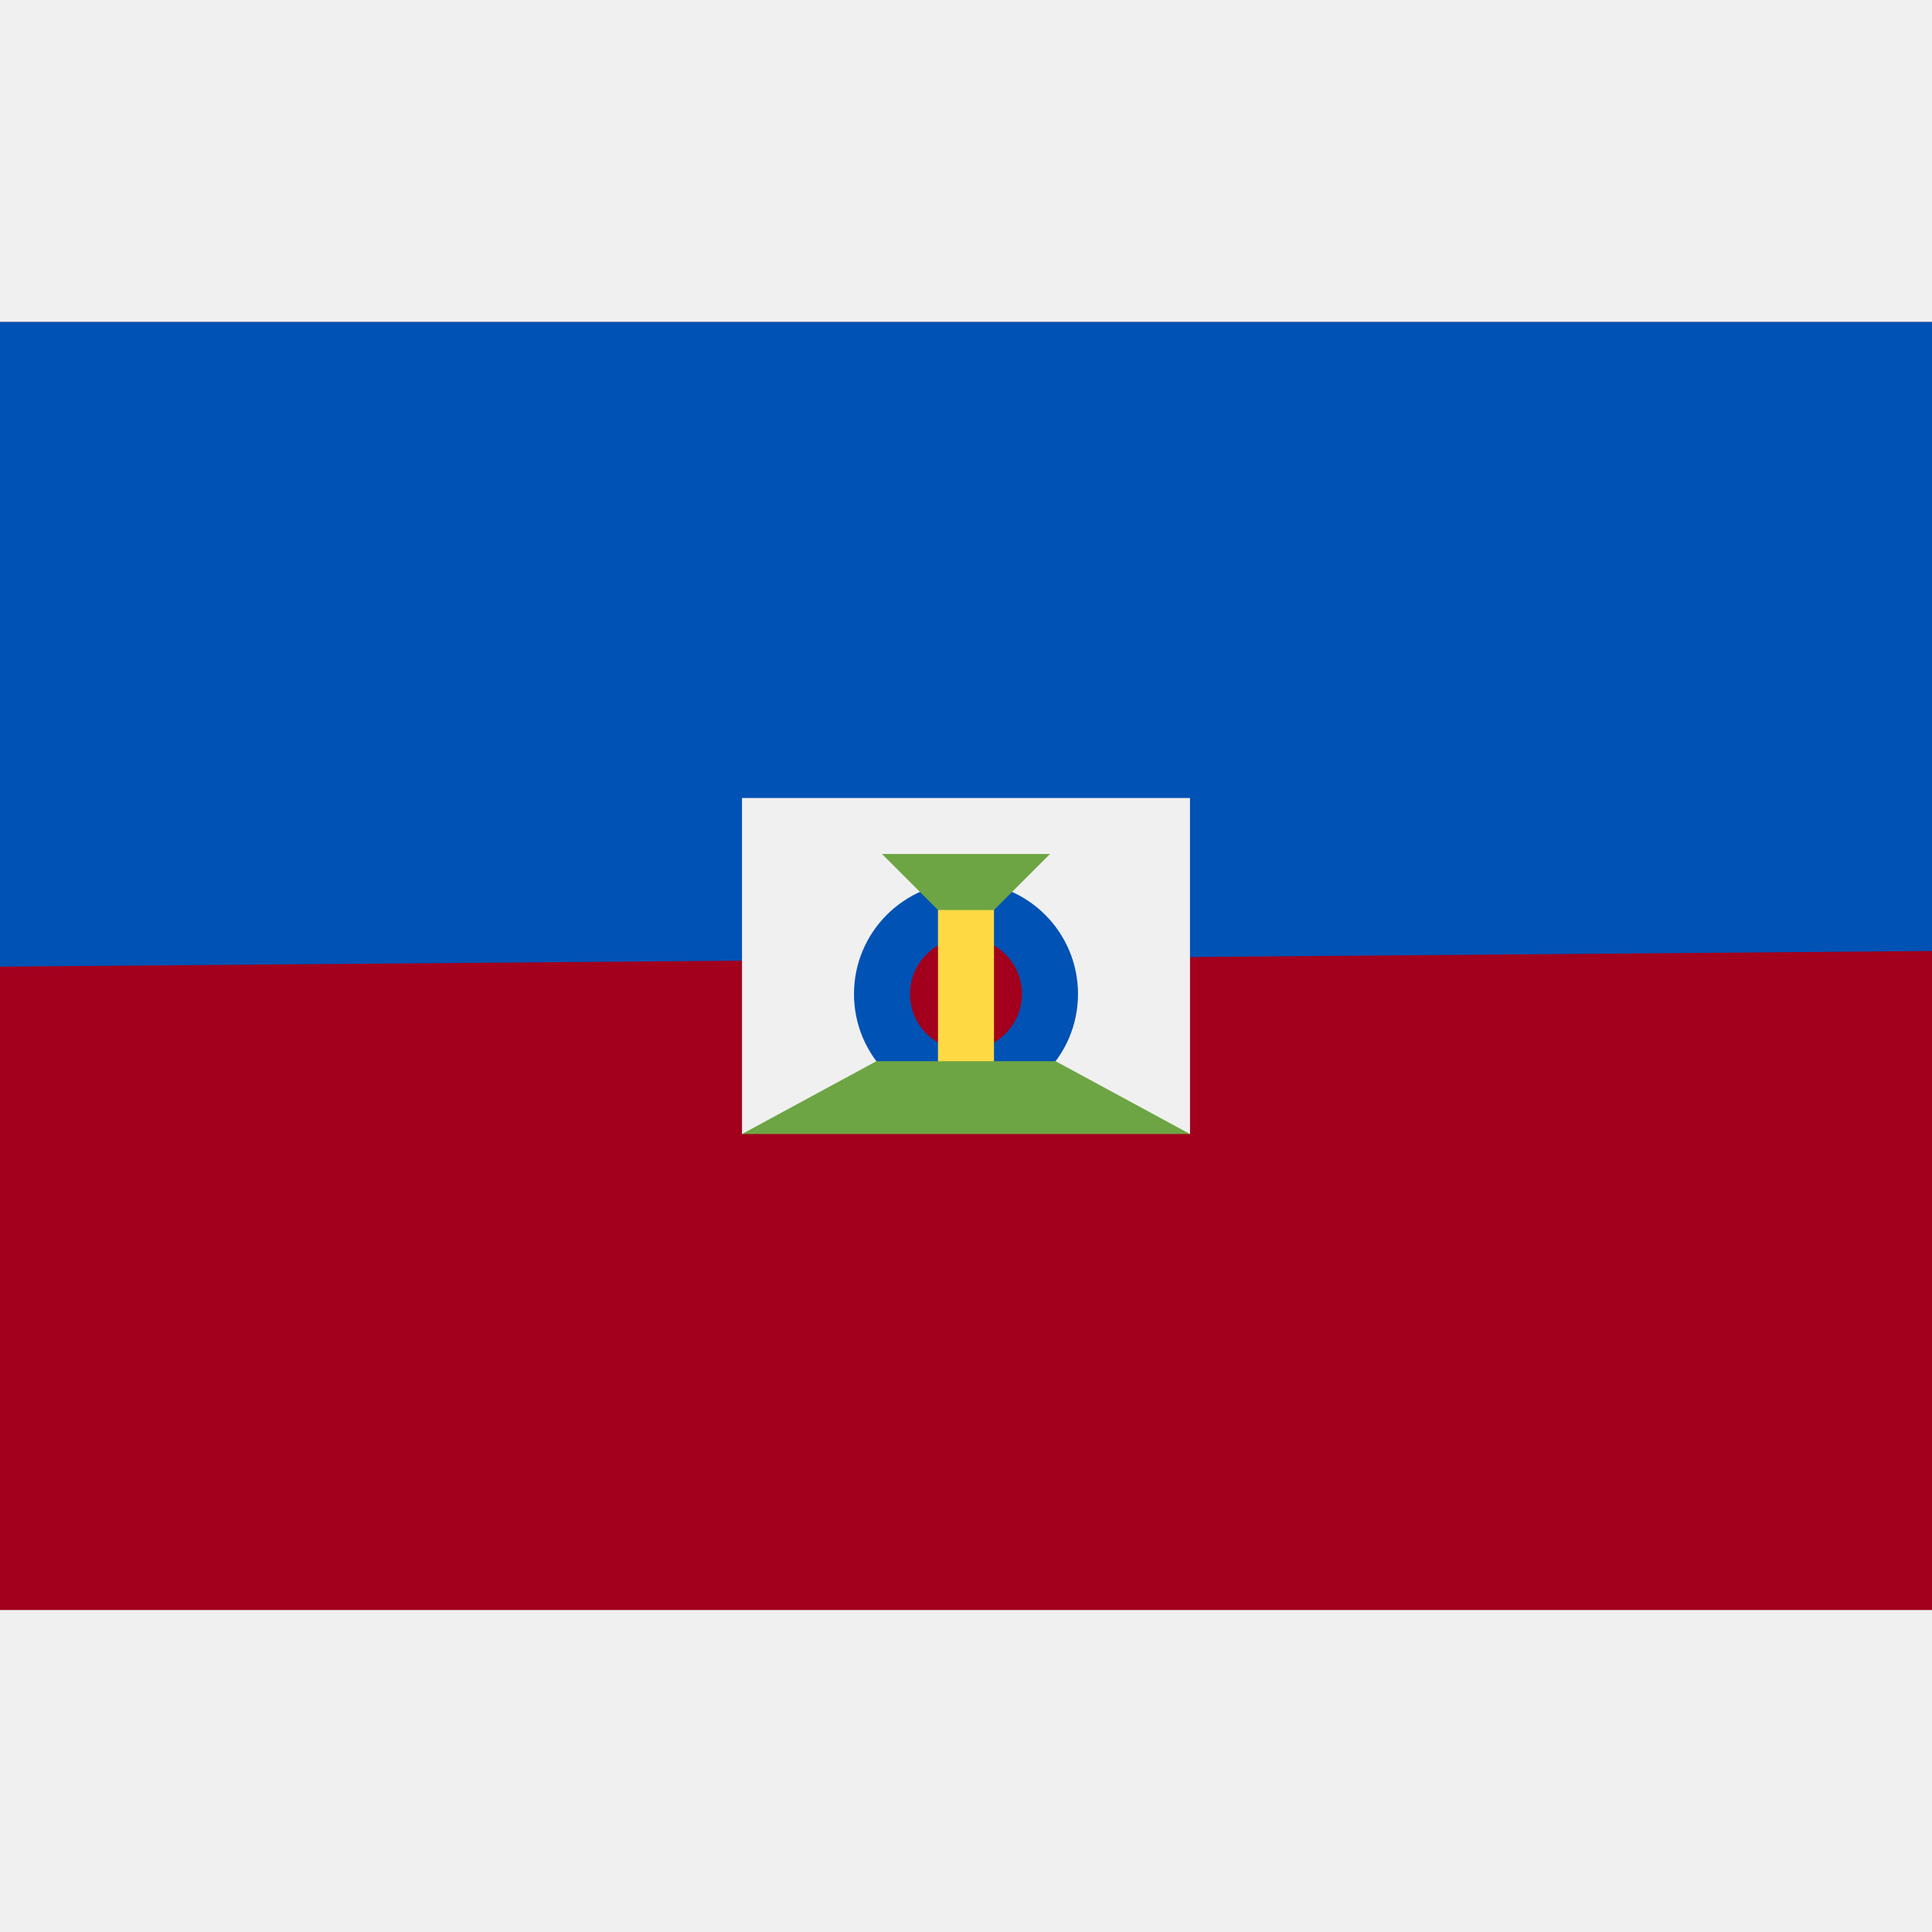
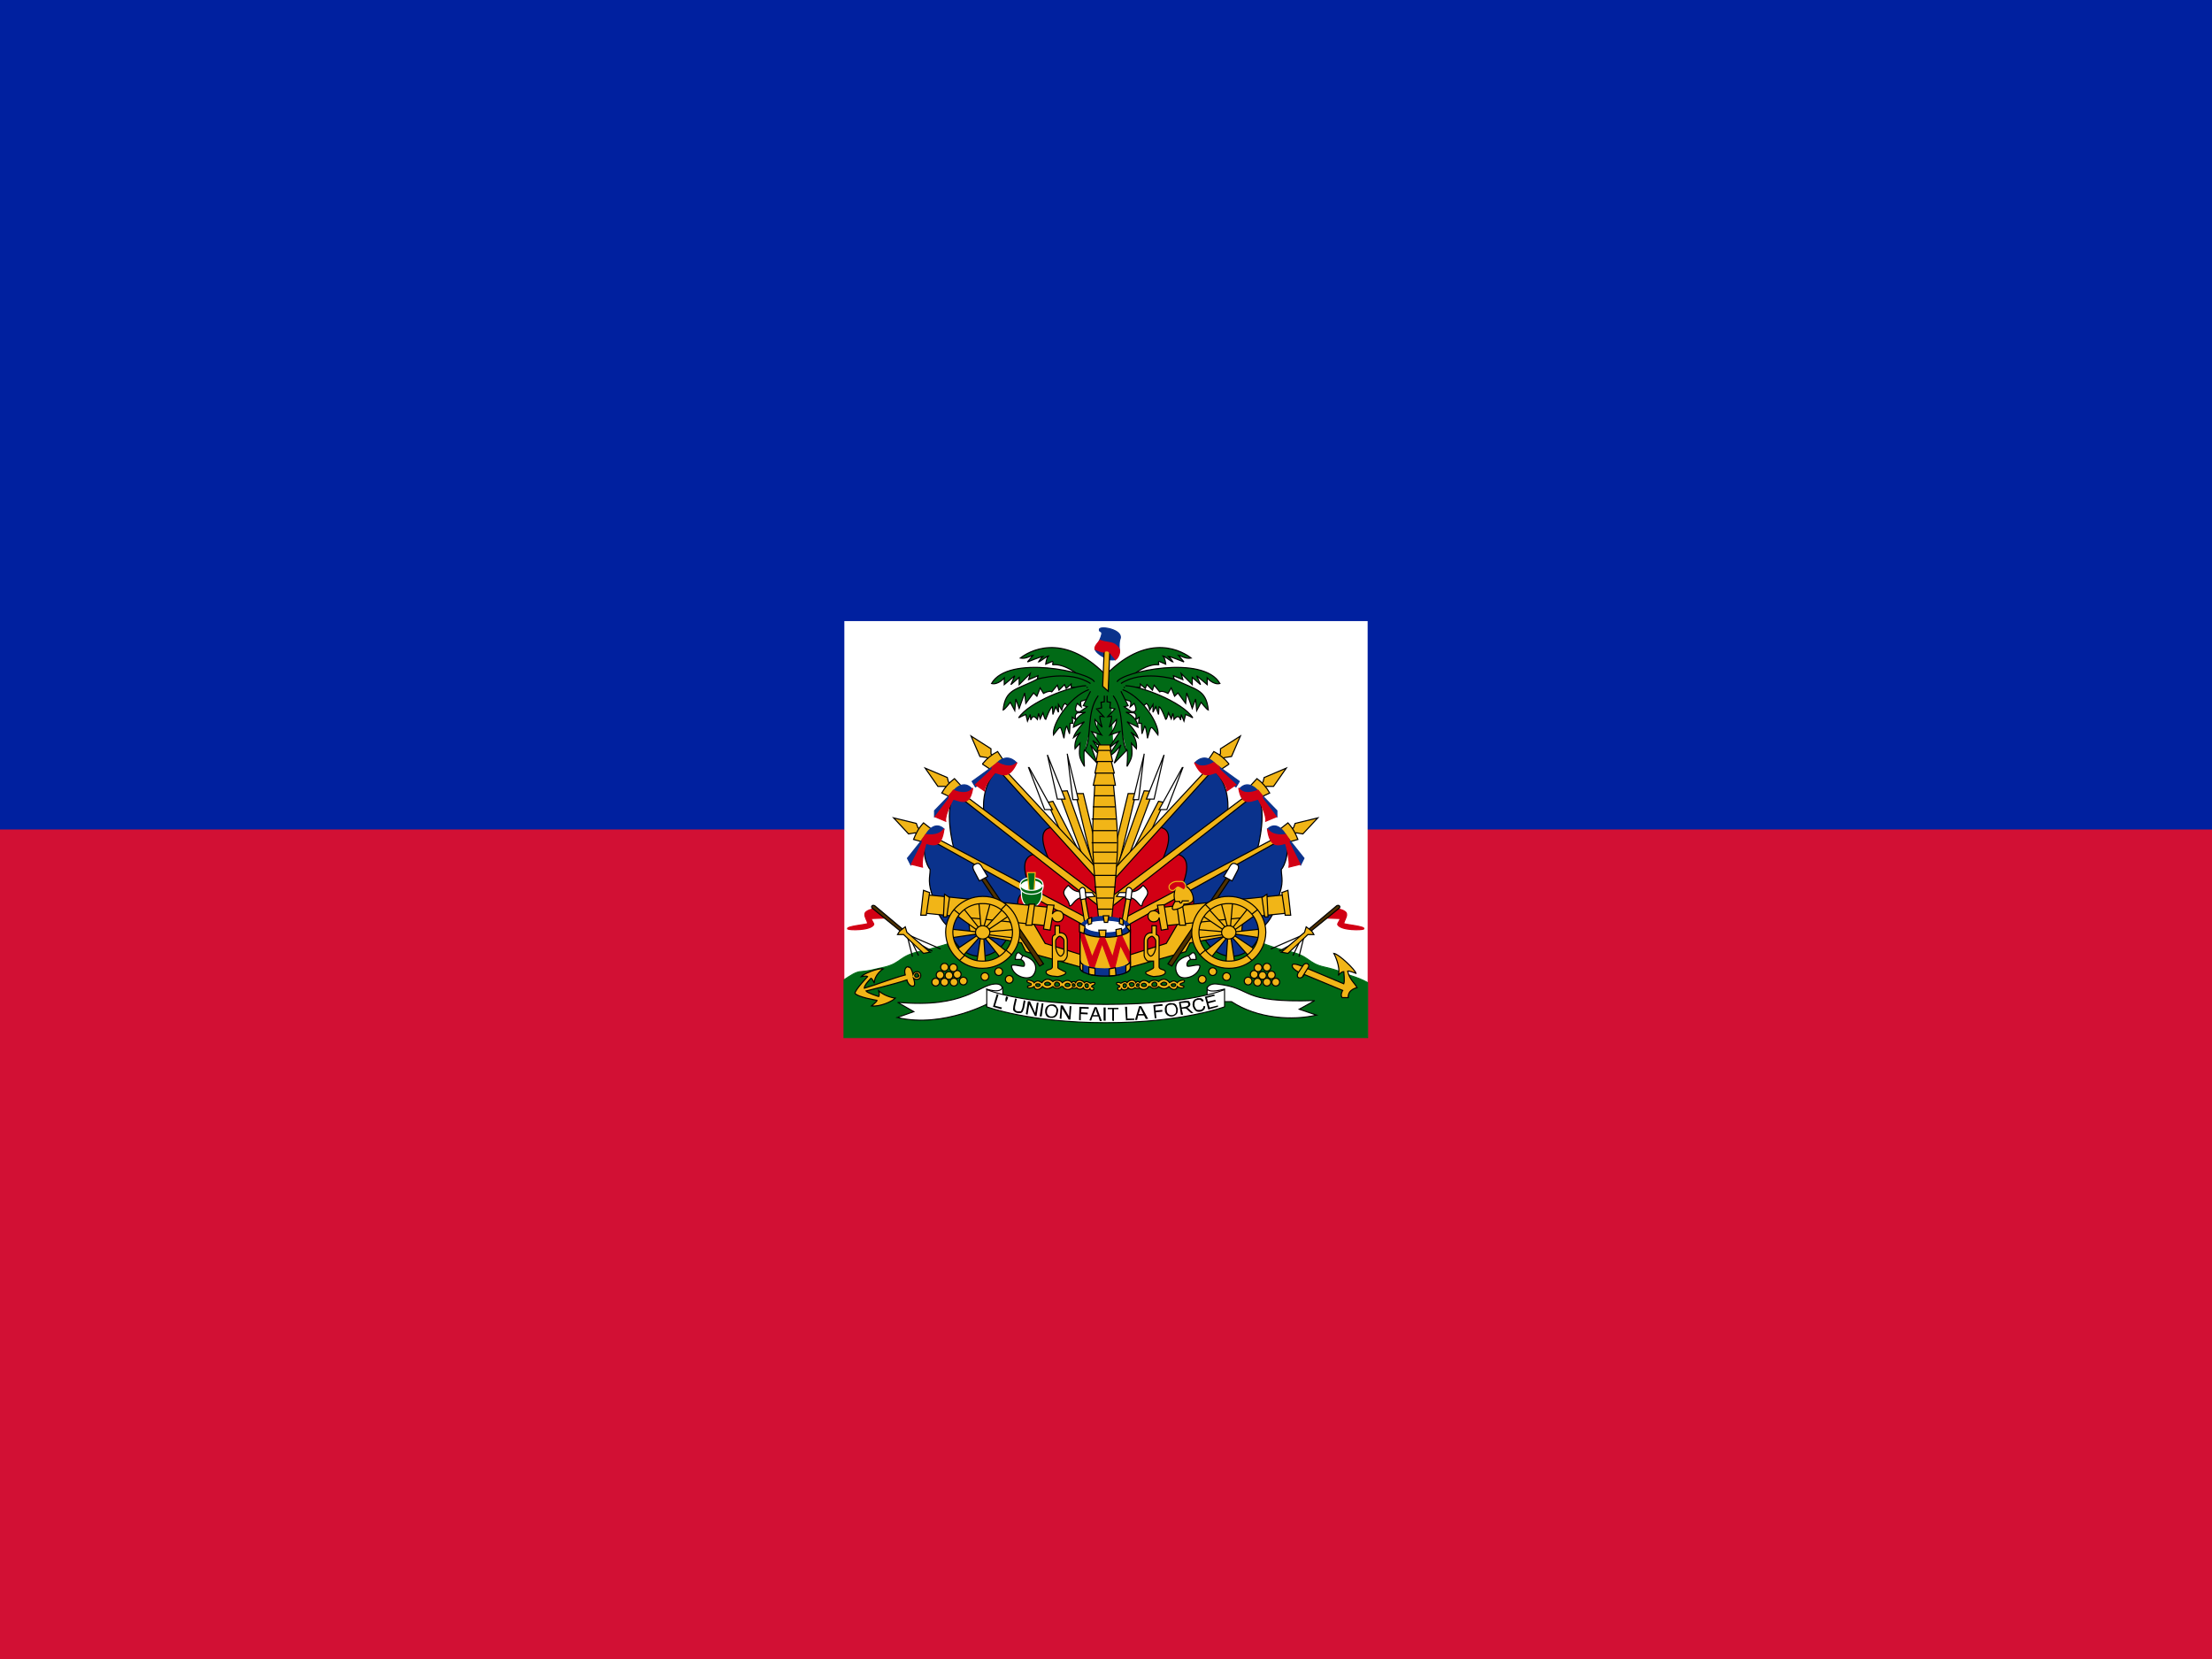
- <svg xmlns="http://www.w3.org/2000/svg" version="1.1" id="Capa_1" x="0px" y="0px" viewBox="0 0 512 512" style="enable-background:new 0 0 512 512;" xml:space="preserve">
-   <rect y="85.34" style="fill:#A2001D;" width="512" height="341.326" />
-   <polygon style="fill:#0052B4;" points="512,85.334 512,252.024 0,256.175 0,85.334 " />
-   <polygon style="fill:#F0F0F0;" points="315.362,300.525 256,293.104 196.638,300.525 196.638,211.481 315.362,211.481 " />
-   <circle style="fill:#0052B4;" cx="256" cy="263.427" r="29.682" />
-   <circle style="fill:#A2001D;" cx="256" cy="263.427" r="14.84" />
-   <polygon style="fill:#6DA544;" points="233.739,226.321 278.261,226.321 256,248.582 " />
-   <rect x="248.576" y="241.166" style="fill:#FFDA44;" width="14.84" height="44.522" />
-   <polygon style="fill:#6DA544;" points="279.746,281.232 232.254,281.232 196.638,300.525 315.362,300.525 " />
+ <svg xmlns="http://www.w3.org/2000/svg" xmlns:xlink="http://www.w3.org/1999/xlink" id="flag-icons-ht" viewBox="0 0 640 480">
+   <path fill="#d21034" d="M0 0h640v480H0z" />
+   <path fill="#00209f" d="M0 0h640v240H0z" />
+   <g fill="#f1b517" stroke="#000" stroke-width=".2">
+     <path fill="#fff" stroke="none" d="M244.3 179.7h151.4v120.5H244.3z" />
+     <path fill="#016a16" stroke="#016a16" stroke-width=".3" d="m350.5 266.8-31 1-30.7.3s-15.8 5.8-22.3 7.1c-6.4 1.3-5.6 3.4-10.5 4.6-4 .9-4.5 1.1-6.8 1.3-1.5 0-3.2 1.2-5 2.4v16.7h151.5v-15.9c-1.6-.9-3.2-1.5-4.8-2-2.2-.8-3.7-1.6-7.7-2.5-5-1.1-4.2-3.3-10.6-4.6-6.5-1.3-22.1-8.4-22.1-8.4z" />
+     <g transform="translate(-80)scale(1.6)">
+       <g id="ht-a">
+         <path d="M244.5 143.5h1.4l2.6 10.7-.6 3.4z" />
+         <path fill="#fff" d="m243 136.3 1 8.3h1l-2-8.2z" />
+         <path d="m245.7 154.6-4.3-11.5 1.6-.1 5 14z" />
+         <path fill="#fff" d="m239.4 136.5 1.8 8h1.4z" />
+         <path d="m241.9 150.6-2.5-5.5 1-.2 4.7 9z" />
+         <path fill="#fff" d="m236 138.8 2.9 7.6h1.4l-4.2-7.6z" />
+         <path fill="#0a328c" d="m242.3 151.4-11.5-12.5c-3.6 2.8-2.9 8-2.9 8l13 10.2z" />
+         <path fill="#d20014" d="m248.9 158.2-8.5-8.6c-3.6.2-.8 5.5-.6 6.2l9 7.7z" />
+         <path d="M248.1 156.8 230.6 138l-.7.5 18.6 20.6zm-18.5-20-.4-.5v-.9l-3.6-2.3 1.6 3.7 1.3.2.3.4z" />
+         <path d="M227.7 138.1a8.4 8.4 0 0 1 2.7-2.2l1 1.5-2.2 1.8-1.5-1z" />
+         <path fill="#0a328c" stroke="#0a328c" d="m225.8 141.3.6 1c.4-.1 4-3.5 4-3.5h2.7l.7-.9c-2-2-3.7.3-3.7.3z" />
+         <path fill="#d20014" stroke="#d20014" d="M228 143c0-1 1.8-3.2 2-3.3 1.3.4 2.5 1.2 3.9-1.8-1.2 1.4-3.5 0-3.5 0l-1 .8v.4l-3 2.8z" />
+         <path fill="#0a328c" d="m237.3 154.7-14.4-11.4c-2.5 2.5-.4 10.2-.4 10.2l14 7.6.7-6.4z" />
+         <path fill="#d20014" d="m249.2 164-11.9-9.6c-4 .6-.8 6.5-.6 7.2l12.5 6.8z" />
+         <path d="m248.7 162-25.6-19.2-.5.6 26.8 21zm-26.8-20.2-.4-.4-.2-.8-4-1.7 2.3 3.3h1.3l.4.4z" />
+         <path d="M220.3 143.4a8.2 8.2 0 0 1 2.3-2.6l1.2 1.3-1.8 2.1z" />
+         <path fill="#0a328c" stroke="#0a328c" d="M219 146.6v1.1c.4-.2 3.7-3.7 3.7-3.7l2.5-.5.6-.8c-1.8-2.1-3.7.7-3.7.7z" />
+         <path fill="#d20014" stroke="#d20014" d="M221 148.5c-.2-1 1.2-3.8 1.4-4 1.6.5 3 1.2 3.5-2-1 1.6-3.5.4-3.5.4l-.8 1v.5l-2.5 3.3z" />
+         <path fill="#0a328c" d="M236.2 161.7a2783.3 2783.3 0 0 1-18.5-10.5c-1.3 2.3-.1 5.5.5 6 0 1.5-.6 2.3.7 5.5.4 2 1.3 3.9 2.7 5 1.6 6.4 8.2 6.9 10.7 1.6z" />
+         <path fill="#d20014" d="m248.3 168.5-12.5-7.3c-4 .5 0 8 .3 8.7l12.2 4.3z" />
+         <path d="m246.2 165.8-28.3-15-.5.6 30 16.7zM216.5 150l-.5-.3-.3-.8-4.1-1 2.7 2.9 1.2-.2.6.3z" />
+         <path d="M215.2 151.8c.4-1 .8-1.9 1.8-3l1.4 1.1-1.4 2.4z" />
+         <path fill="#0a328c" stroke="#0a328c" d="m214.1 155.2.6 1.2 3-4.6 2.5-.9.5-1c-2-1.8-3.5 1.4-3.5 1.4z" />
+         <path fill="#d20014" stroke="#d20014" d="M216.8 156.8c-.2-1 .5-4.2.7-4.3 1.5.5 2.8.6 3.2-2.6-1 1.5-3.3 1-3.3 1l-.7 1 .1.4-2 4z" />
+       </g>
+       <use xlink:href="#ht-a" width="100%" height="100%" transform="matrix(-1 0 0 1 499.9 0)" />
+     </g>
+     <g transform="translate(-80)scale(1.6)">
+       <path fill="#016a16" stroke="#016a16" d="m248.8 125.6-.5 9h2.9l-.4-9 3-.3-.3-3.6-7.5.3v3.2z" />
+       <g id="ht-b" fill="#016a16">
+         <path d="M249.8 121.9c-7.8-7.8-13.9-4-15.3-2.9 1 .2 1.8-.4 2.3-.5l-1 1.2s2.5-1 2.8-1c-.4.3-.8 1-.8 1 .2 0 1.6-1.1 1.8-1.1-.4.4-.5 1.5-.5 1.5l1.2-.5c.3.2-.1.6.1.6 2-.2 4.7 1.7 5 2.3" />
+         <path d="M247.9 123.3c-.8-1.8-15.6-5-18.6.3 1.2.3 2.3-1 2.3-1v1.2l1.9-1.6-.7 1.6 1.5-1.3v1.3l2-2-.3 1.1 1.7-.7-.2 1" />
+         <path d="M247.2 123.6c-3.8-2.5-9.6-.8-9.6-.8-3.8 2-5.8 1.7-6.2 5.6.3-.1 1.3-1.4 1.3-1.4l.8 1.5.2-2.1.6 1.7 1-2.8.2 1.9 1.4-1.9.6.6.6-1.5.6 1s1-.6 1.5-.3l1-1.2.3.9 1-1 .3.7.9-.8v.6h3" />
+         <path d="M246.4 124c-2.7 0-10.3 2.9-12.2 5.8a13.3 13.3 0 0 1 1.3-.6l.3 1.2.5-1.2.1 1c.3-.8.6-.8 1.2-.1l.2-1.1.3 1 .5-1.1s.3 1.2.5 1.2c0 0 .8-2.2 1.2-2.3l.1 1.4.5-1.4.5 1v-1.4l.6 1s.2-1 .6-1.2l.8.7 3.4-2.5" />
+         <path d="M246.9 124.7c-3.5 1.3-6.7 6.2-6.4 8.2 1.5-2 1.2-1.7 1.9.6 0 0 .2-2 .5-2.2l.5 1.4.1-1.9h.5l-.1-1.1.7.5c-.2-.7-.3-.9.4-1.5 0 0-1 .1-.2-1.5l.7.6s-.2-.7 0-1l2.6-.8" />
+         <path d="m247.2 125-1.3 2.6.7.2-1.6 1.1 1.3-.1s-2 .7-2.2 2.7l2-1s-1.7 1.8-2 2.9l1.3-1s-1.2 1.2-1 3l.9-1c-.2 2.3-.2 2.5.8 4.2 0 0-.2-2.6 0-3l2.3 2.4-1.2-3.3s1.4 2 2.2 1.9l-1.8-2.7 1.8 1.4-2-3 1.8.6s-1.3-1.7-1.2-2.8l1.3 1.4s-.5-1.5-.4-2l.7.1-1.3-1.4.9-.2-.1-1 .6-.1v-1.1m-1.1 0c-2.2 3-1.1 7.5-2.4 9.9" />
+       </g>
+       <use xlink:href="#ht-b" width="100%" height="100%" transform="matrix(-1 0 0 1 499.9 0)" />
+       <path d="M251 166.5s1.1-10 1.1-14.2c0-3.4-.8-10.8-.8-10.8H248s-.5 7.4-.4 10.8c0 4.2 1.1 14.2 1.1 14.2z" />
+       <path d="M247.7 142h4l-.5-2.7h-2.9z" />
+       <path d="M248 139.8h3.5l-.7-2.7h-2.2z" />
+       <path d="M248.2 137.7h3l-.6-2.7h-1.9z" />
+       <path d="M250.7 134.7h-2l-.3 1h2.5zm.4 29.7h-2.6m2.8-2h-3m3.4-2h-3.8m4-2.1h-4m4-2.2h-4.1m4.2-2h-4.4m4.4-1.7h-4.6m4.6-2.2h-4.6m4.5-2.1h-4.5m4.3-2.2h-4.1m3.9-2h-3.7" />
+       <path fill="#0a328c" stroke="#0a328c" d="M250 119c-.8-.3-2.3-1.3-1.9-1.9l.7-1.2c1-2.2 0-1.4 0-2-.2-.8 3.8-.2 3.8 1.3 0 .5-.3.2-.2 2.6l-.8 1.5a3.5 3.5 0 0 1-1.7-.2z" />
+       <path d="m250.4 125-1-.9.3-7.1 1 .3-.3 7.6z" />
+       <path fill="#d20014" stroke="#d20014" d="M251.7 119.3c.6-.4 1-1.5.6-2.1-1-1.3-1.7-.8-3.4-1.4-.3.4-1 1-.9 1.6 2.3 1 1.4.2 2.2.3.4 0 .6.5 1.5 1.5z" />
+     </g>
+     <g transform="translate(-80)scale(1.6)">
+       <use xlink:href="#ht-c" width="100%" height="100%" transform="matrix(1 0 0 -1 0 320.4)" />
+       <path fill="#016a16" stroke="#fff" stroke-linecap="round" d="M238.4 161.8c0 1.2-.9 2.3-1.9 2.3s-1.8-1-1.8-2.4v-1.2h3.7z" />
+       <ellipse cx="236.5" cy="160.1" fill="#fff" stroke="none" rx="1.8" ry=".9" />
+       <path fill="#016a16" stroke="#f1b517" d="m236.1 161-.3-3.2h1.4l-.2 3.3h-.9z" />
+       <path id="ht-c" fill="#016a16" stroke="#fff" stroke-linecap="round" d="M238.5 160.1c-.2.5-1 .9-2 .9s-1.7-.4-2-.9a.8.8 0 0 0 0 .4c0 .7.9 1.2 2 1.2 1.2 0 2.1-.5 2.1-1.2a.8.8 0 0 0 0-.4z" />
+       <g id="ht-d">
+         <path d="m246 172.8-7-2.2-3.1-5.3-10.9-.5.4 4 9.3 1.7.8 1.6 10.7 3z" />
+         <path fill="#503200" d="m238.7 174.3-11.2-16.5-.5.5 11 16.4z" />
+         <path fill="#fff" d="m228.6 158.5-1.2-2c-.3-.4-.6-.5-1.1-.2-.5.2-.4.7-.2 1.1l1 1.9z" />
+         <path d="m240 164.1-22.5-2.3-.6 3.3 22.4 2.3z" />
+         <path d="m217 161-.5 4.5h1l.6-4.1zm3.8.7-.2 4.1h.6l.5-3.5zm15.3 1.8-.6 3.8h1.1l.5-3.8zm3.3.1-.7 4.4 1.2.2.4-2.3c0 .5.5.8 1 .8.6 0 1-.5 1-1 0-.6-.4-1-1-1a1 1 0 0 0-1 .6l.3-1.6zm-8 .7-3.2 3.5.4.4 4-2.7zM224 173l3.1-3.5-.3-.4-4 2.7zm8.1-.9-3.7-2.9-.4.3 3 3.8zm-9.3-6.7 3.9 2.8.4-.3-3-3.8zm4.2-2.3.4 4.6h.5l1.2-4.5zm1.2 11-.3-4.5h-.6l-.7 4.6zm5.1-6-4.8.4v.5l4.8.6zm-11.4 1.5 4.7-.7v-.4l-4.8-.5v1.6z" />
+         <ellipse cx="227.7" cy="168.6" rx="1.3" ry="1.2" />
+         <path fill-rule="evenodd" stroke-linecap="round" d="M234.4 168.6c0 3.5-3 6.5-6.7 6.5a6.6 6.6 0 0 1-6.7-6.5c0-3.6 3-6.5 6.7-6.5a6.6 6.6 0 0 1 6.7 6.5zm-1.3 0a5.3 5.3 0 0 1-5.4 5.2 5.3 5.3 0 0 1-5.4-5.3 5.3 5.3 0 0 1 5.4-5.1 5.3 5.3 0 0 1 5.4 5.2z" />
+         <path d="m223.5 165.3-1-.8m8.5 0 1-1m1 9.2-1.1-.9m-8.4 1.9 1-1m21.7-10.6 1.1 6-.9.4-1-6.3z" />
+         <path fill="#fff" d="M245.6 161.4c-.5-.3-1.2.1-2.4-1.3-1.9 1.7 0 2 .2 3.7.5.2.9-1.4 2.3-1.5l2.3-.2-.5-.7z" />
+         <path fill="#fff" d="m246.4 162.5-.2-1.7c-.3-.7-1-.1-1 .2l.2 1.7z" />
+         <path fill-rule="evenodd" d="M240.8 167.4v1.6c-.6.2-.5.6-.5 1.2v4.7c-.1.4-.7.4-1 .6-.3.3-.2.8 1 1l1 .1c1.5-.3 1.8-.8 1-1-.3-.2-.9-.4-1-.6v-1.2h1c.2 0 .7-.6.7-1.1v-2.5c0-1.4-1-1.6-1.4-1.5v-1.3zm1.6 2.7c0-.4-.6-.8-.8-.8-.2 0-.7.5-.7.9v1c0 .4.3 1.6.9 1.7.2 0 .6-.4.6-.8z" />
+         <path fill="#fff" d="M234.3 172.3c-.7-.2-.7 1.2-.7 1.2h1c.5.2.8.8.6 1.2-.3.2-2.2-.5-2.3 0 .3 1.9 2.9 2.6 3.8 1.8.9-.9 1.1-3-1.8-3.7zm.6.6-.3.6" />
+         <path d="m215 173-1-4m2.1 3.8-1.5-3.1m4 2.3-3.3-1.8m4.8 1.4-6.2-2.7" />
+         <path fill="#d20014" stroke="#d20014" d="m210.2 166-2.6.1c-.2.1.5.9.4 1.1-.6 1.1-4.4 1-4.7.8-.5-.5 3.5-.8 3.6-1 0-.4-.6-1.2-.5-1.7 0-.7 1.7-1 1.7-1z" />
+         <path fill="#503200" d="m213.2 168-5-4.2s-.3-.2-.5 0 0 .4 0 .4l5.4 4.4.1-.5z" />
+         <path d="m218.2 172.2-4.2-3.6-.3-1-.8.6c-.3.2-.6.8-.6.8h1.1l3.6 3.4 1.1-.2z" />
+         <circle cx="232.5" cy="177.1" r=".7" />
+         <circle cx="230.6" cy="175.7" r=".7" />
+         <circle cx="228.1" cy="176.6" r=".7" />
+         <circle cx="224.2" cy="177.4" r=".7" />
+         <circle cx="222.5" cy="177.6" r=".7" />
+         <circle cx="220.8" cy="177.6" r=".7" />
+         <circle cx="219.2" cy="177.6" r=".7" />
+         <circle cx="220" cy="176.3" r=".7" />
+         <circle cx="221.6" cy="176.4" r=".7" />
+         <circle cx="223.1" cy="176.2" r=".7" />
+         <circle cx="222.4" cy="175" r=".7" />
+         <circle cx="220.8" cy="174.9" r=".7" />
+         <path fill-rule="evenodd" d="M236.5 178c0-.3-.8-.2-.8-.6 0-.4 1.2 0 1.3.3.7-.6 1-.2 1.4 0 .6-.8 1.3-.8 2-.2.4-.4 1.4-.3 1.7.2.7-.6 1.3-.5 1.7 0 .2-.3.5-.3.7 0 .3-.7 1.2-.5 1.6 0 .3-.4.7-.1 1.1.1.3-.2.8-.2.8 0 0 .4-.6.3-.6.6 0 .2.4 0 .4.4 0 .3-.6.4-.7 0-.3.4-1.1.2-1.2-.2a.8.8 0 0 1-1.2 0c-.3.2-.7.2-.8 0-.5.5-1.4.4-1.7-.2h-.3a1 1 0 0 1-1.5 0c-.9.6-1.4.4-1.9 0-.5.7-1.4.7-1.5 0-.4.3-1.2.4-1.2 0 0-.2.7-.1.7-.4zm1.6.1c0 .2-.2.3-.4.3s-.4-.1-.4-.3.1-.2.4-.2.4.1.4.2zm1.9-.2c0 .2-.3.3-.6.3s-.5-.1-.5-.3c0-.1.2-.3.5-.3s.5.2.5.3zm3.5.2c0 .2-.2.3-.5.3s-.4-.1-.4-.3c0-.1.2-.3.4-.3s.5.1.5.3zm-1.9 0c0 .2-.2.3-.5.3s-.4-.1-.4-.4c0-.2.2-.4.4-.4s.5.2.5.4zm4 0c0 .1-.1.3-.3.3-.3 0-.5-.2-.5-.4s.2-.3.5-.3c.2 0 .4.1.4.3zm-1.2 0c0 .2 0 .3-.2.3s-.3-.1-.3-.3.1-.2.3-.2zm2.4.1c0 .2 0 .4-.3.4-.1 0-.3-.2-.3-.4s.2-.3.3-.3c.2 0 .3.1.3.3z" />
+       </g>
+       <use xlink:href="#ht-d" width="100%" height="100%" transform="matrix(-1 0 0 1 499.9 0)" />
+       <path fill="#0a328c" stroke="#0a328c" d="M249.8 165.7c-2.5 0-4.5 1-4.5 2.1 0 .2 0 .4.2.6.5.6 2.3 1 4.4 1 2 0 3.6-.3 4.2-.9.2-.2.3-.4.3-.7 0-1.1-2-2-4.6-2z" />
+       <path d="M254.4 168v7c0 .9-2 1.5-4.5 1.5s-4.6-.6-4.6-1.5v-7c0 .8 2 1.5 4.5 1.5 2.6 0 4.6-.7 4.6-1.5z" />
+       <path fill="#d20014" stroke="#d20014" d="M245.3 168v1l2.2 7 1.8-5.4 2 5.5 1.3-5.2 1.8 3.5v-1.9l-1.6-3.4a8.3 8.3 0 0 1-.6.2l-1 3.8-1.5-3.6a14.5 14.5 0 0 1-.7 0l-1.5 3.6-1.6-4.4c-.4-.2-.6-.5-.6-.7z" />
+       <path fill="#0a328c" stroke="#0a328c" d="M254.4 173.7v1.3c0 .9-2 1.5-4.5 1.5s-4.6-.6-4.6-1.5v-1.3c0 .9 2 1.5 4.5 1.5 2.6 0 4.6-.6 4.6-1.5z" />
+       <path d="m251.7 175-1.1.2v1.3l1.2-.1zm-4.8-.1v1.3l1.1.2v-1.3a8.9 8.9 0 0 1-1.1-.2zm-1.6-1.2v1.3c0 .3.2.5.5.7v-1.3c-.3-.2-.5-.4-.5-.7zm9.1.2c0 .2-.4.5-.8.7v1.3c.5-.2.8-.5.8-.9z" />
+       <path fill="none" d="M254.4 168v7c0 .9-2 1.5-4.5 1.5s-4.6-.6-4.6-1.5v-7" />
+       <path fill="#fff" stroke="#fff" d="M253.4 167.5c0 .5-1.6 1-3.5 1-2 0-3.6-.5-3.6-1s1.6-.9 3.5-.9c2 0 3.6.4 3.6 1z" />
+       <path d="m248.7 168.2.2 1.2h1l.1-1.2zm4.1-.3-1 .2.1 1.2 1-.2zm-5.4-2-.7.3.1 1 .6-.2zm2.4-.3h-.3l.2 1.2h.6l.2-1.2a9.7 9.7 0 0 0-.7 0zm2.7.4-.1 1 .7.3v-1a5.3 5.3 0 0 0-.6-.3zm-6.5 2.8.2-1.3-1-.5v1.5zm8.4-.3v-1.3l-.8.3zm9.3-8.5c.8 0 2 1 2.1 2.5 0 1-1.7 1-1.7 1 0 .5-1 .9-1.8 1-.8 0 .2-1.5.2-1.5-.5-1.3.2-2.7.2-2.7z" />
+       <path d="M262.5 163h.8s0 .3.2.3.3-.4.3-.4h1.2" />
+       <path fill="#d20014" stroke="#f1b517" d="M264.1 160.9c.7-.5.1-1.5-.4-1.5h-1c-.6 0-1.4.6-1.3 1 0 .5.4.7.8.6.2 0 .6-.6.8-.6.3 0 1 .6 1.1.5z" />
+       <path fill-rule="evenodd" d="M214.2 174.8c-.6.1-.7.8-.5 1.5-2.6.7-5 1.7-7.4 2.4-.1-.5 1.2-1.8 1.2-1.8.3.1.6.9.6.9 0-1.6 1.6-2.6 1.6-2.6-1-.2-3.7 1-4 1.4 0 0 1-.2 1.2 0 0 0-2.2 2.3-2.3 3 .4.7 4 1.3 4 1.3 0 .2-1 1-1 1 1.5.2 3.7-.8 4.3-1.4 0 0-1.7-.2-3-1.3 0 0 .2.7 0 1 0 0-2-.6-2.3-1 0 0 5-1.2 7.4-2 .1.5.6 1.3 1.2 1.1.3-.1.2-.8 0-1.4a.8.8 0 0 0 .6.2c.4 0 .7-.3.7-.7 0-.4-.3-.7-.7-.7a.8.8 0 0 0-.7.5c-.1-.5-.4-1.4-.8-1.3zm2 1.6c0 .2-.2.3-.4.3a.3.3 0 0 1-.4-.3c0-.2.2-.4.4-.4s.3.2.3.4z" />
+       <path d="M293 177.9c.2-.4 0-2.2 0-2.2-.5 0-1 .7-1 .7.5-1.6-.8-4-.8-4 .9.1 3.9 3 4 3.6 0 0-1.3-.5-1.5-.4.3 1.5 1.3 2.2 1.7 3 0 0-1.7.3-1.6 1.8h-1.1c-.4-.5.1-1.3.1-1.3l-7.7-3.2c-.5-.2-1.6-.8-1.4-1.4.1-.5 2 .3 2.4.5z" />
+       <path d="m285.6 176.5 1-1.6c.3-.5-.4-1-.9-.4l-1 1.5c-.4.9.5 1.1 1 .5z" />
+     </g>
+     <g fill="#fff" stroke-width=".3">
+       <path d="m290.2 288.6-.1-3-3.5.3-.2 3.1z" />
+       <path d="m264.4 292.7-4.7-2.7c19.4 1.8 23.4-5 28.1-5.3 3-.3 3.3 3.2-2.3 1.5l1.5 3.6s-13.8 7.8-27.4 4.6zm84.8-4.1.1-3 4.3.2.2 3.1z" />
+       <path d="m375.9 292 4.5-2.5c-22.4.7-17.3-3.6-28.4-4.8-3-.4-5 3.4 2.2 1.5l-1.4 3.6h3.5c7.6 5 17.8 5.5 24.6 3.9z" />
+       <path d="M285.5 286.3v5s12.3 4.6 34.4 4.6c22.2 0 34.4-4.6 34.4-4.6v-5s-9.3 4.3-34.4 4.3c-25 0-34.4-4.3-34.4-4.3z" />
+     </g>
+     <path fill="#000001" stroke="none" d="m287.3 291.3 1.1-3.7.5.2-1 3.2 2 .5-.2.5zm3.6-1.6v-.7l.2-.7.6.2-.2.6-.3.7zm5.3-.3.5.2-.4 2.1-.4 1a1.2 1.2 0 0 1-.5.4h-1a2 2 0 0 1-.9-.4 1 1 0 0 1-.4-.6l.1-1 .5-2.2.5.1-.5 2.2a2.1 2.1 0 0 0 0 .8.7.7 0 0 0 .2.4l.5.2h1l.4-1zm.6 4 .6-3.7h.6l1.5 3.4.5-3h.5l-.6 3.9-.5-.1-1.6-3.3-.5 3zm4 .7.6-3.8h.5l-.5 3.8h-.5zm1.6-1.7c0-.6.3-1.1.7-1.4a2 2 0 0 1 1.4-.4c.4 0 .7.1 1 .3l.5.8c.2.3.2.7.1 1a2.2 2.2 0 0 1-.3 1 1.7 1.7 0 0 1-.8.7 2 2 0 0 1-1 .1 2 2 0 0 1-1-.3 1.7 1.7 0 0 1-.5-.8 2.1 2.1 0 0 1-.1-1m.5 0c0 .5 0 1 .3 1.2.2.3.5.5.9.5s.7 0 1-.3c.3-.2.4-.6.5-1a1.9 1.9 0 0 0 0-1 1.2 1.2 0 0 0-.5-.5 1.3 1.3 0 0 0-.7-.3c-.3 0-.7 0-1 .3-.2.2-.4.6-.5 1.2zm3.7 2.3.3-3.8h.6l1.8 3.2.2-3h.5l-.3 3.9h-.5l-1.9-3.2-.2 3zm5.6.4.1-3.8 2.7.1v.5l-2.1-.1-.1 1.1 1.9.1v.5l-2-.1v1.8zm3 .1 1.5-3.8h.6l1.5 4h-.6l-.4-1.3h-1.7l-.4 1.2zm1-1.5h1.4l-.4-1a9.8 9.8 0 0 1-.2-.9l-.2.8-.5 1.1zm3.1 1.6v-3.8h.6v3.8zm2.5 0V292h-1.3v-.4h3.1v.4h-1.3v3.4zm4 0-.3-4h.6l.1 3.4h2v.4l-2.5.1zm2.6-.2 1.2-4h.6l2 3.7h-.7l-.5-1h-1.7l-.3 1.3zm1-1.7h1.4l-.5-1-.4-.9a4.8 4.8 0 0 1-.1.8zm4.7 1.2-.4-3.8 2.6-.3.1.5-2.1.2v1.2l2-.2v.5l-1.9.2.2 1.7zm3-2.1a2 2 0 0 1 .2-1.6 2 2 0 0 1 1.3-.7l1 .1c.4.1.6.3.8.6l.4 1-.1 1a1.6 1.6 0 0 1-.6.8 2 2 0 0 1-.9.4 2 2 0 0 1-1-.1 1.7 1.7 0 0 1-.8-.6 2.1 2.1 0 0 1-.4-1zm.5-.1c0 .4.2.8.5 1 .3.3.6.3 1 .3s.7-.2 1-.5c.2-.3.2-.7.2-1.2a2 2 0 0 0-.3-.8 1.3 1.3 0 0 0-.6-.5 1.4 1.4 0 0 0-.7 0c-.4 0-.7.1-1 .4-.1.3-.2.7-.1 1.3m4.1 1.3-.6-3.8 1.7-.3h.8c.2 0 .4 0 .5.2l.3.6c0 .3 0 .5-.2.7-.1.2-.4.4-.7.5a1.4 1.4 0 0 1 .3.1l.5.5 1 .9h-.7l-.7-.6a7.4 7.4 0 0 0-.5-.5 1.2 1.2 0 0 0-.3-.2.8.8 0 0 0-.3 0h-.3l-.6.1.4 1.7h-.6zm.2-2.2 1-.2a1.7 1.7 0 0 0 .6-.2.6.6 0 0 0 .3-.6.6.6 0 0 0-.2-.4h-.7l-1.3.1zm6.3-.4h.5c0 .4-.1.8-.3 1a2 2 0 0 1-1 .6 2 2 0 0 1-1 0 1.6 1.6 0 0 1-.8-.6 2.6 2.6 0 0 1-.5-1 2.2 2.2 0 0 1 0-1c0-.4.3-.7.5-.9l.9-.4h1c.4.2.6.4.8.8l-.5.2a1.2 1.2 0 0 0-.5-.5 1.1 1.1 0 0 0-.7 0 1 1 0 0 0-.7.3 1.1 1.1 0 0 0-.3.7v.7a2.3 2.3 0 0 0 .4.8c.1.2.3.4.6.4h.7a1.1 1.1 0 0 0 .6-.3c.2-.2.3-.5.3-.8m1.4 1-1-3.7 2.7-.7.2.4-2.3.6.3 1.1 2.1-.5.2.4-2.2.6.4 1.2 2.4-.6v.4z" />
+   </g>
</svg>
